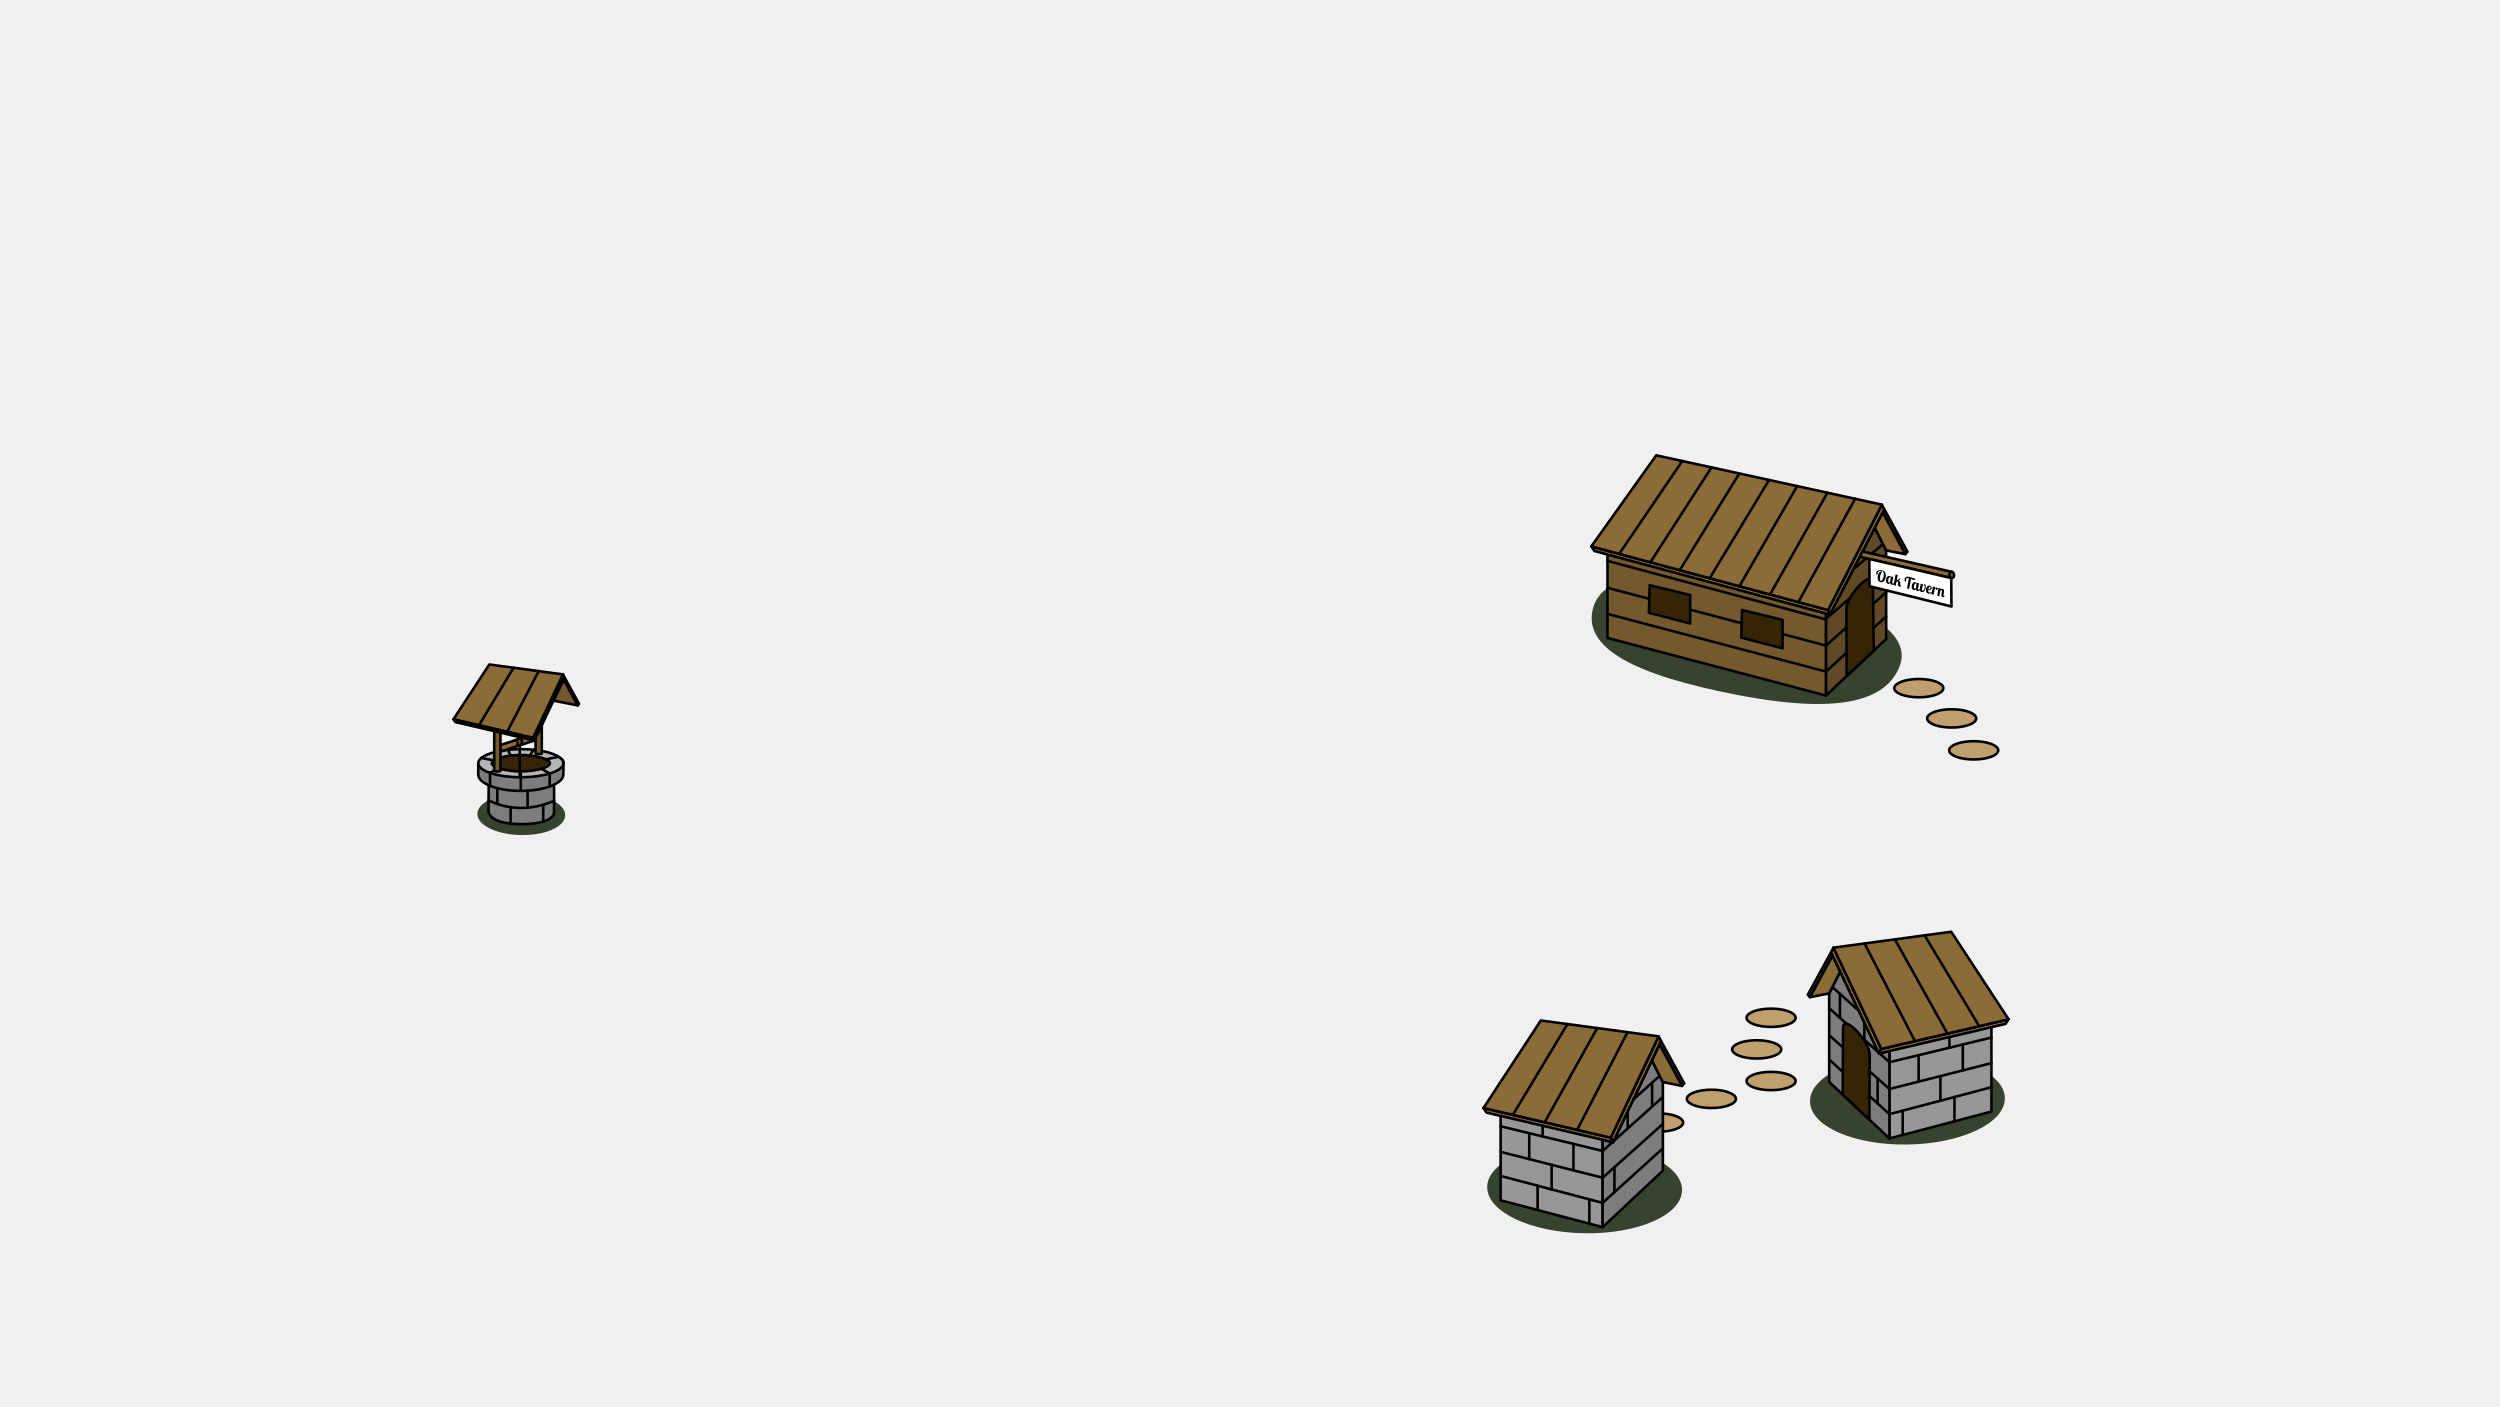
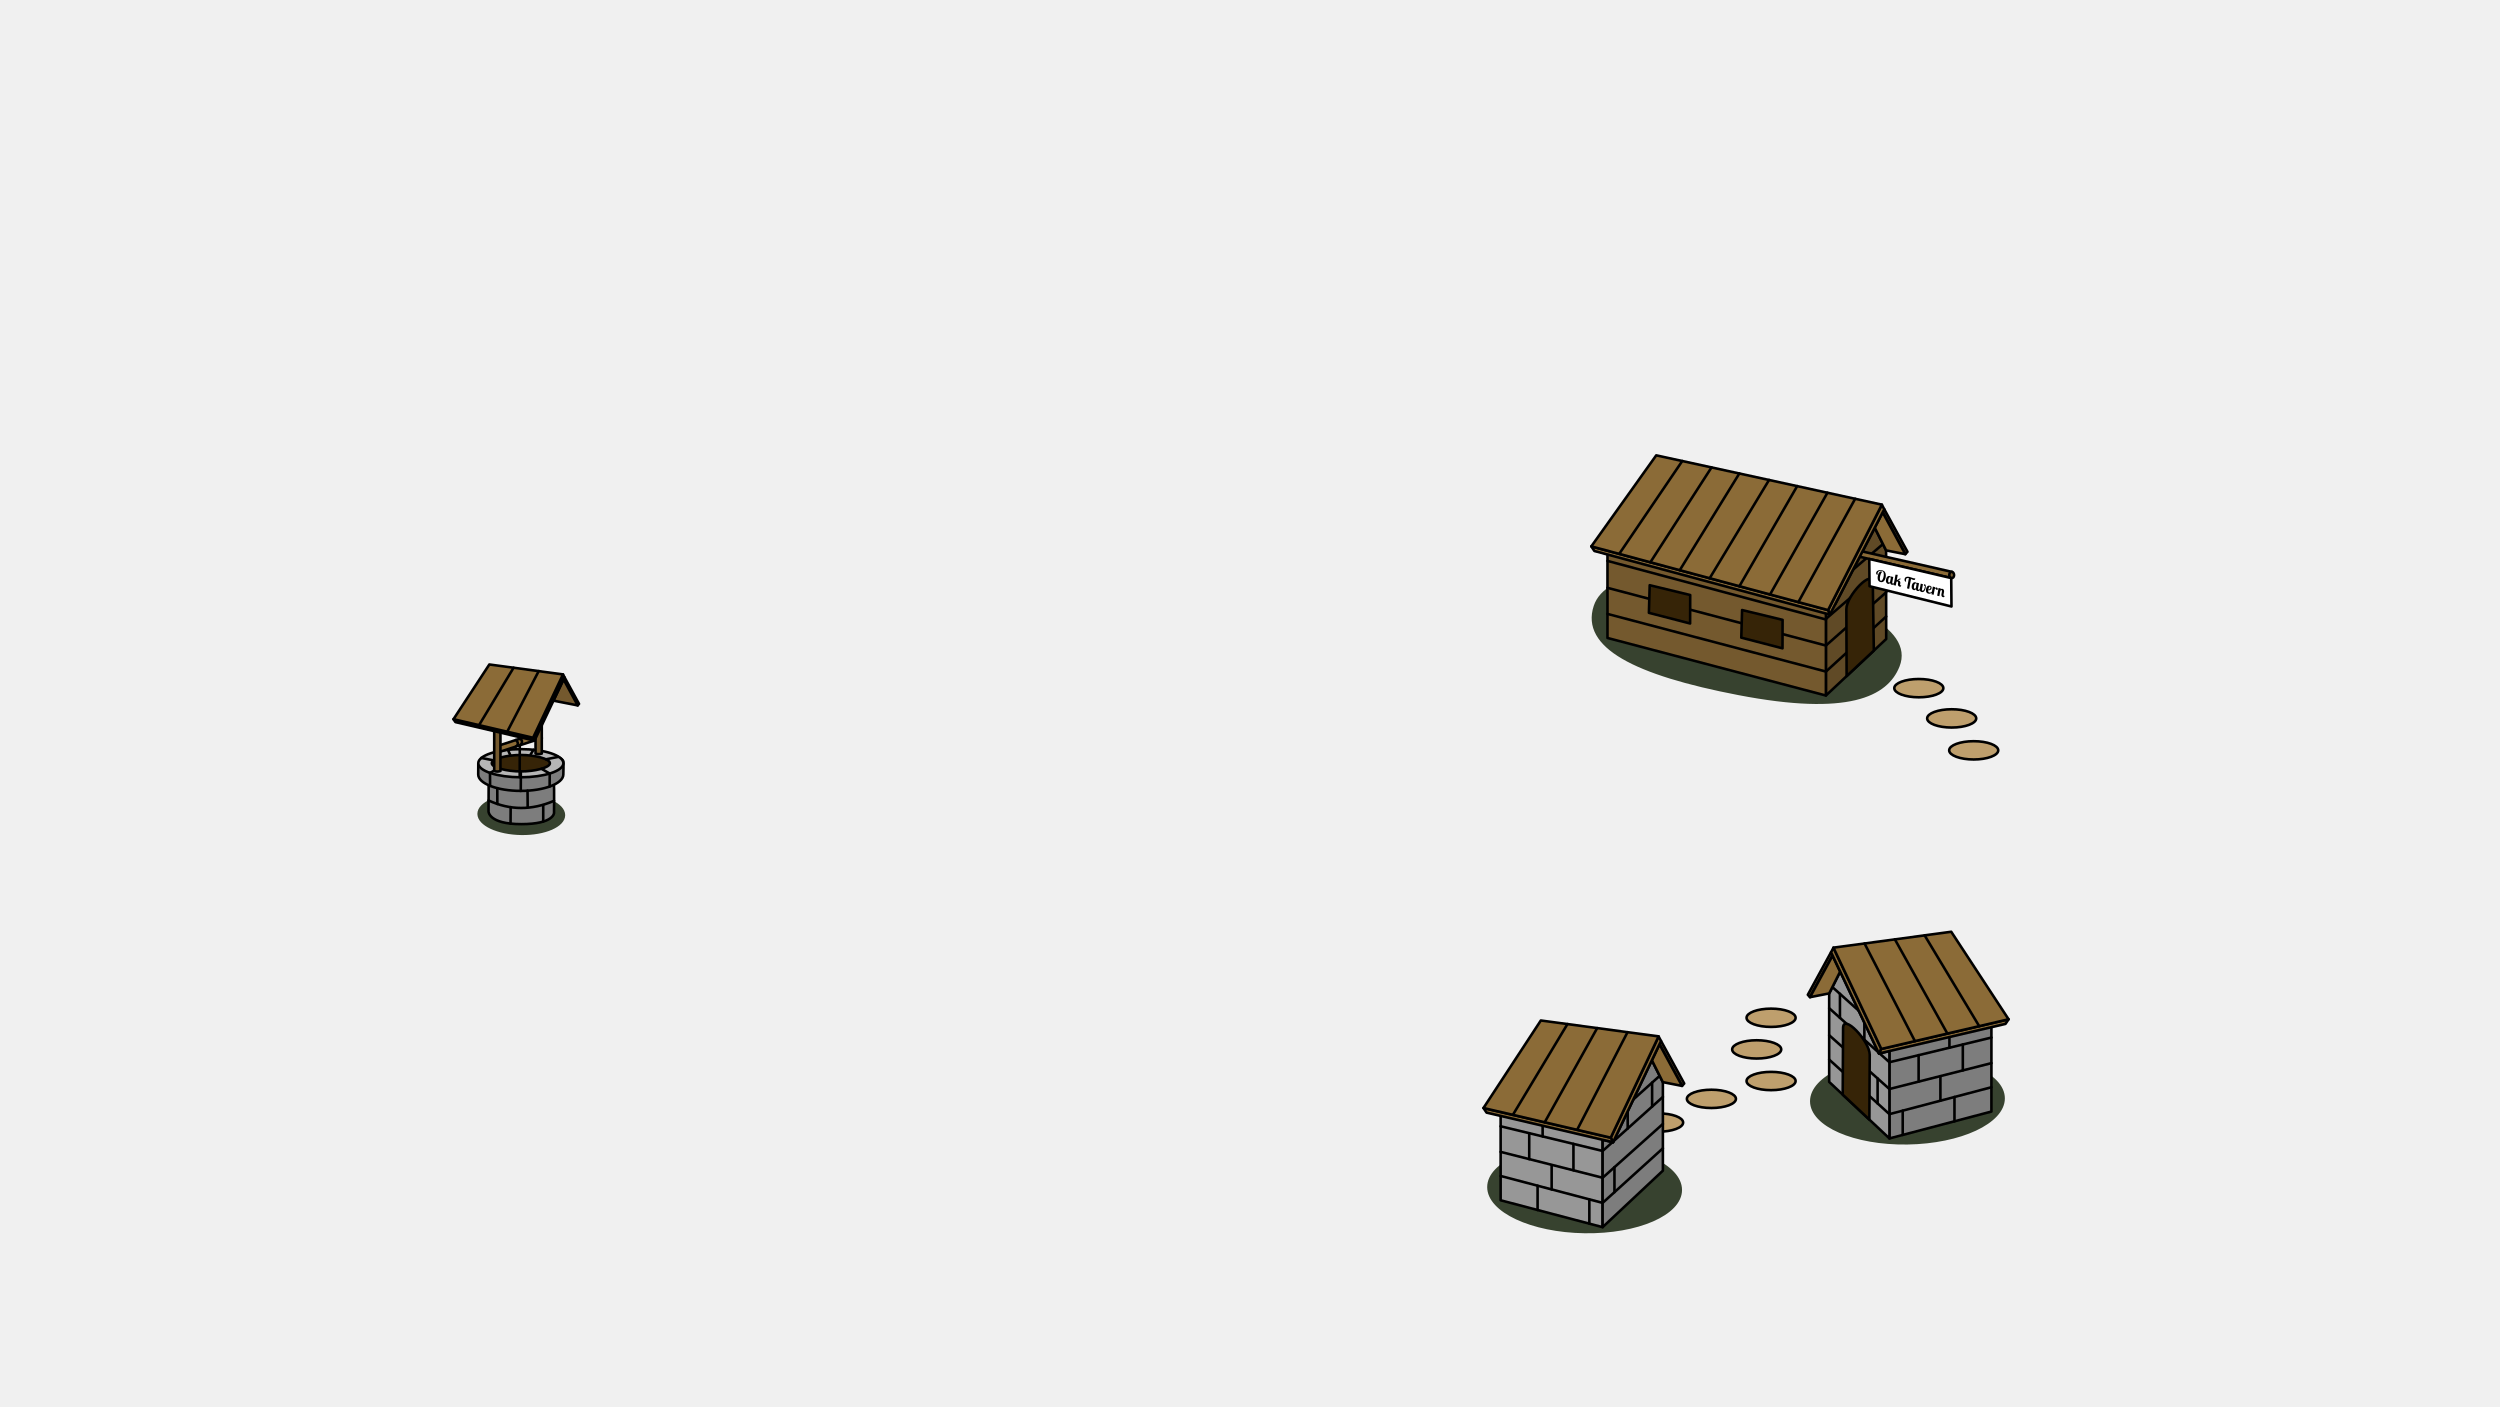
<svg xmlns="http://www.w3.org/2000/svg" viewBox="0 0 1920 1080" width="1920" height="1080" data-shaded="1">
  <defs>
    <clipPath id="artboard-sheet">
      <rect x="0" y="0" width="1920" height="1080" />
    </clipPath>
  </defs>
  <g clip-path="url(#artboard-sheet)">
    <g>
      <path d="M1273.806,855.086 C1284.203,855.086 1292.648,858.235 1292.648,862.113 C1292.648,865.99 1284.203,869.14 1273.806,869.14 C1263.409,869.14 1254.964,865.99 1254.964,862.113 C1254.964,858.235 1263.409,855.086 1273.806,855.086 Z" transform="matrix(1,0,0,1,0,0)" fill="#be9f6d" stroke-width="2" stroke="#000000" />
    </g>
    <g>
      <g transform="matrix(-1,0,0,1,1770.036,618.0441)">
        <path d="M305.12,193.246 C345.854,193.85 378.943,209.29 378.943,227.693 C378.943,246.096 345.854,260.555 305.12,259.951 C264.385,259.347 231.297,243.907 231.297,225.504 C231.297,207.1 264.385,192.642 305.12,193.246 Z" transform="matrix(1,0,0,1,0,0)" fill="#37422f" stroke-width="2" stroke="#37422f" />
      </g>
      <g transform="matrix(-1,0,0,1,1770.036,618.0441)">
        <g>
-           <path d="M240.628,161.265 L318.982,173.176 L318.954,256.27 L240.628,235.626 L240.628,161.265 Z" transform="matrix(1,0,0,1,0,0)" fill="#979797" stroke-width="2" stroke-linecap="round" stroke-linejoin="round" stroke="#000000" />
+           <path d="M240.628,161.265 L318.982,173.176 L318.954,256.27 L240.628,235.626 L240.628,161.265 Z" transform="matrix(1,0,0,1,0,0)" fill="#7d7d7d" stroke-width="2" stroke-linecap="round" stroke-linejoin="round" stroke="#000000" />
        </g>
        <g>
          <path d="M318.956,237.621 L240.628,216.949" fill="none" stroke-width="2" stroke-linecap="round" stroke-linejoin="round" stroke="#000000" />
        </g>
        <g>
          <path d="M240.628,178.795 L318.973,197.747" fill="none" stroke-width="2" stroke-linecap="round" stroke-linejoin="round" stroke="#000000" />
        </g>
        <g>
          <path d="M318.967,218.326 L240.628,198.446" fill="none" stroke-width="2" stroke-linecap="round" stroke-linejoin="round" stroke="#000000" />
        </g>
        <g>
          <path d="M262.586,184.107 L262.586,204.018" fill="none" stroke-width="2" stroke-linecap="round" stroke-linejoin="round" stroke="#000000" />
        </g>
        <g>
          <path d="M296.541,192.321 L296.541,212.635" fill="none" stroke-width="2" stroke-linecap="round" stroke-linejoin="round" stroke="#000000" />
        </g>
        <g>
          <path d="M279.805,208.767 L279.805,227.288" fill="none" stroke-width="2" stroke-linecap="round" stroke-linejoin="round" stroke="#000000" />
        </g>
        <g>
          <path d="M269.006,224.438 L269.006,243.105" fill="none" stroke-width="2" stroke-linecap="round" stroke-linejoin="round" stroke="#000000" />
        </g>
        <g>
          <path d="M308.752,234.928 L308.752,253.581" fill="none" stroke-width="2" stroke-linecap="round" stroke-linejoin="round" stroke="#000000" />
        </g>
        <g>
          <path d="M272.874,178.383 L272.874,186.596" fill="none" stroke-width="2" stroke-linecap="round" stroke-linejoin="round" stroke="#000000" />
        </g>
      </g>
      <g transform="matrix(-1,0,0,1,1770.036,618.0441)">
        <g>
-           <path d="M326.981,191.046 L356.764,128.057 L365.232,144.962 L365.233,212.869 L318.949,256.27 L318.976,189.172 L326.981,191.046 Z" transform="matrix(1,0,0,1,0,0)" fill="#7d7d7d" stroke-width="2" stroke-linecap="round" stroke-linejoin="round" stroke="#000000" />
+           <path d="M326.981,191.046 L356.764,128.057 L365.232,144.962 L365.233,212.869 L318.949,256.27 L318.976,189.172 L326.981,191.046 Z" transform="matrix(1,0,0,1,0,0)" fill="#979797" stroke-width="2" stroke-linecap="round" stroke-linejoin="round" stroke="#000000" />
        </g>
        <g>
          <path d="M318.973,197.747 L365.232,156.236" fill="none" stroke-width="2" stroke-linecap="round" stroke-linejoin="round" stroke="#000000" />
        </g>
        <g>
          <path d="M318.967,218.326 L365.232,176.992" fill="none" stroke-width="2" stroke-linecap="round" stroke-linejoin="round" stroke="#000000" />
        </g>
        <g>
          <path d="M318.956,237.621 L365.233,195.707" fill="none" stroke-width="2" stroke-linecap="round" stroke-linejoin="round" stroke="#000000" />
        </g>
        <g>
          <path d="M316.531,181.528 L362.79,140.017" fill="none" stroke-width="2" stroke-linecap="round" stroke-linejoin="round" stroke="#000000" />
        </g>
        <g>
          <path d="M356.962,145.246 L356.962,163.657" fill="none" stroke-width="2" stroke-linecap="round" stroke-linejoin="round" stroke="#000000" />
        </g>
        <g>
          <path d="M328.039,210.22 L328.039,229.395" fill="none" stroke-width="2" stroke-linecap="round" stroke-linejoin="round" stroke="#000000" />
        </g>
        <g>
          <path d="M338.206,167.34 L338.206,180.488" fill="none" stroke-width="2" stroke-linecap="round" stroke-linejoin="round" stroke="#000000" />
        </g>
      </g>
      <g transform="matrix(-1,0,0,1,1770.036,618.0441)">
        <path d="M334.084,192.054 C334.084,181.528 354.837,159.536 354.551,171.807 L354.837,222.617 L334.362,241.817 L334.084,192.054 Z" transform="matrix(1,0,0,1,0,0)" fill="#362407" stroke-width="2" stroke-linecap="round" stroke-linejoin="round" stroke="#000000" />
      </g>
      <g transform="matrix(-1,0,0,1,1770.036,618.0441)">
        <g>
          <path d="M363.847,113.348 L381.626,145.938 L379.948,147.792 L362.634,115.892 L363.847,113.348 Z" fill="#74592e" stroke-width="2" stroke-linecap="round" stroke-linejoin="round" stroke="#000000" />
        </g>
        <g>
          <path d="M356.799,128.128 L362.634,115.892 L379.948,147.792 L365.196,144.891 L356.799,128.128 Z" transform="matrix(1,0,0,1,0,0)" fill="#8b6b37" stroke-width="2" stroke-linecap="round" stroke-linejoin="round" stroke="#000000" />
        </g>
        <g>
          <path d="M325.169,187.541 L361.941,109.751 L363.799,113.293 L326.981,191.046 L325.169,187.541 Z" transform="matrix(1,0,0,1,0,0)" fill="#8b6b37" stroke-width="2" stroke-linecap="round" stroke-linejoin="round" stroke="#000000" />
        </g>
        <g>
          <path d="M227.444,164.763 L325.169,187.541 L326.981,191.046 L229.812,168.305 L227.444,164.763 Z" transform="matrix(1,0,0,1,0,0)" fill="#8b6b37" stroke-width="2" stroke-linecap="round" stroke-linejoin="round" stroke="#000000" />
        </g>
        <g>
          <path d="M271.491,97.542 L361.941,109.751 L325.169,187.541 L227.444,164.763 L271.491,97.542 Z" transform="matrix(1,0,0,1,0,0)" fill="#8b6b37" stroke-width="2" stroke-linecap="round" stroke-linejoin="round" stroke="#000000" />
        </g>
        <g>
          <path d="M338.075,106.529 L299.373,181.528" transform="matrix(1,0,0,1,0,0)" fill="none" stroke-width="2" stroke-linecap="round" stroke-linejoin="round" stroke="#000000" />
        </g>
        <g>
          <path d="M314.773,103.384 L274.465,175.722" fill="none" stroke-width="2" stroke-linecap="round" stroke-linejoin="round" stroke="#000000" />
        </g>
        <g>
          <path d="M291.931,100.301 L250.024,170.026" transform="matrix(1,0,0,1,0,0)" fill="none" stroke-width="2" stroke-linecap="round" stroke-linejoin="round" stroke="#000000" />
        </g>
      </g>
    </g>
    <g>
      <g transform="matrix(1,0,0,1,911.8613,686.1927)">
        <path d="M305.12,193.246 C345.854,193.85 378.943,209.29 378.943,227.693 C378.943,246.096 345.854,260.555 305.12,259.951 C264.385,259.347 231.297,243.907 231.297,225.504 C231.297,207.1 264.385,192.642 305.12,193.246 Z" transform="matrix(1,0,0,1,0,0)" fill="#37422f" stroke-width="2" stroke="#37422f" />
      </g>
      <g transform="matrix(1,0,0,1,911.8613,686.1927)">
        <g>
          <path d="M240.628,161.265 L318.982,173.176 L318.954,256.27 L240.628,235.626 L240.628,161.265 Z" transform="matrix(1,0,0,1,0,0)" fill="#979797" stroke-width="2" stroke-linecap="round" stroke-linejoin="round" stroke="#000000" />
        </g>
        <g>
          <path d="M318.956,237.621 L240.628,216.949" fill="none" stroke-width="2" stroke-linecap="round" stroke-linejoin="round" stroke="#000000" />
        </g>
        <g>
          <path d="M240.628,178.795 L318.973,197.747" fill="none" stroke-width="2" stroke-linecap="round" stroke-linejoin="round" stroke="#000000" />
        </g>
        <g>
          <path d="M318.967,218.326 L240.628,198.446" fill="none" stroke-width="2" stroke-linecap="round" stroke-linejoin="round" stroke="#000000" />
        </g>
        <g>
          <path d="M262.586,184.107 L262.586,204.018" fill="none" stroke-width="2" stroke-linecap="round" stroke-linejoin="round" stroke="#000000" />
        </g>
        <g>
          <path d="M296.541,192.321 L296.541,212.635" fill="none" stroke-width="2" stroke-linecap="round" stroke-linejoin="round" stroke="#000000" />
        </g>
        <g>
          <path d="M279.805,208.767 L279.805,227.288" fill="none" stroke-width="2" stroke-linecap="round" stroke-linejoin="round" stroke="#000000" />
        </g>
        <g>
          <path d="M269.006,224.438 L269.006,243.105" fill="none" stroke-width="2" stroke-linecap="round" stroke-linejoin="round" stroke="#000000" />
        </g>
        <g>
          <path d="M308.752,234.928 L308.752,253.581" fill="none" stroke-width="2" stroke-linecap="round" stroke-linejoin="round" stroke="#000000" />
        </g>
        <g>
          <path d="M272.874,178.383 L272.874,186.596" fill="none" stroke-width="2" stroke-linecap="round" stroke-linejoin="round" stroke="#000000" />
        </g>
      </g>
      <g transform="matrix(1,0,0,1,911.8613,686.1927)">
        <g>
          <path d="M326.981,191.046 L356.764,128.057 L365.232,144.962 L365.233,212.869 L318.949,256.27 L318.976,189.172 L326.981,191.046 Z" transform="matrix(1,0,0,1,0,0)" fill="#7d7d7d" stroke-width="2" stroke-linecap="round" stroke-linejoin="round" stroke="#000000" />
        </g>
        <g>
          <path d="M318.973,197.747 L365.232,156.236" fill="none" stroke-width="2" stroke-linecap="round" stroke-linejoin="round" stroke="#000000" />
        </g>
        <g>
          <path d="M318.967,218.326 L365.232,176.992" fill="none" stroke-width="2" stroke-linecap="round" stroke-linejoin="round" stroke="#000000" />
        </g>
        <g>
          <path d="M318.956,237.621 L365.233,195.707" fill="none" stroke-width="2" stroke-linecap="round" stroke-linejoin="round" stroke="#000000" />
        </g>
        <g>
          <path d="M316.531,181.528 L362.79,140.017" fill="none" stroke-width="2" stroke-linecap="round" stroke-linejoin="round" stroke="#000000" />
        </g>
        <g>
          <path d="M356.962,145.246 L356.962,163.657" fill="none" stroke-width="2" stroke-linecap="round" stroke-linejoin="round" stroke="#000000" />
        </g>
        <g>
          <path d="M328.039,210.22 L328.039,229.395" fill="none" stroke-width="2" stroke-linecap="round" stroke-linejoin="round" stroke="#000000" />
        </g>
        <g>
          <path d="M338.206,167.34 L338.206,180.488" fill="none" stroke-width="2" stroke-linecap="round" stroke-linejoin="round" stroke="#000000" />
        </g>
      </g>
      <g transform="matrix(1,0,0,1,911.8613,686.1927)">
        <g>
          <path d="M363.847,113.348 L381.626,145.938 L379.948,147.792 L362.634,115.892 L363.847,113.348 Z" fill="#74592e" stroke-width="2" stroke-linecap="round" stroke-linejoin="round" stroke="#000000" />
        </g>
        <g>
          <path d="M356.799,128.128 L362.634,115.892 L379.948,147.792 L365.196,144.891 L356.799,128.128 Z" transform="matrix(1,0,0,1,0,0)" fill="#8b6b37" stroke-width="2" stroke-linecap="round" stroke-linejoin="round" stroke="#000000" />
        </g>
        <g>
          <path d="M325.169,187.541 L361.941,109.751 L363.799,113.293 L326.981,191.046 L325.169,187.541 Z" transform="matrix(1,0,0,1,0,0)" fill="#8b6b37" stroke-width="2" stroke-linecap="round" stroke-linejoin="round" stroke="#000000" />
        </g>
        <g>
          <path d="M227.444,164.763 L325.169,187.541 L326.981,191.046 L229.812,168.305 L227.444,164.763 Z" transform="matrix(1,0,0,1,0,0)" fill="#8b6b37" stroke-width="2" stroke-linecap="round" stroke-linejoin="round" stroke="#000000" />
        </g>
        <g>
          <path d="M271.491,97.542 L361.941,109.751 L325.169,187.541 L227.444,164.763 L271.491,97.542 Z" transform="matrix(1,0,0,1,0,0)" fill="#8b6b37" stroke-width="2" stroke-linecap="round" stroke-linejoin="round" stroke="#000000" />
        </g>
        <g>
          <path d="M338.075,106.529 L299.373,181.528" transform="matrix(1,0,0,1,0,0)" fill="none" stroke-width="2" stroke-linecap="round" stroke-linejoin="round" stroke="#000000" />
        </g>
        <g>
          <path d="M314.773,103.384 L274.465,175.722" fill="none" stroke-width="2" stroke-linecap="round" stroke-linejoin="round" stroke="#000000" />
        </g>
        <g>
          <path d="M291.931,100.301 L250.024,170.026" transform="matrix(1,0,0,1,0,0)" fill="none" stroke-width="2" stroke-linecap="round" stroke-linejoin="round" stroke="#000000" />
        </g>
      </g>
    </g>
    <g>
      <path d="M1360.19,823.194 C1370.587,823.194 1379.032,826.344 1379.032,830.221 C1379.032,834.099 1370.587,837.248 1360.19,837.248 C1349.793,837.248 1341.348,834.099 1341.348,830.221 C1341.348,826.344 1349.793,823.194 1360.19,823.194 Z" fill="#be9f6d" stroke-width="2" stroke="#000000" />
    </g>
    <g>
      <path d="M1360.19,774.626 C1370.587,774.626 1379.032,777.775 1379.032,781.653 C1379.032,785.53 1370.587,788.68 1360.19,788.68 C1349.793,788.68 1341.348,785.53 1341.348,781.653 C1341.348,777.775 1349.793,774.626 1360.19,774.626 Z" transform="matrix(1,0,0,1,0,0)" fill="#be9f6d" stroke-width="2" stroke="#000000" />
    </g>
    <g>
      <path d="M1314.359,836.901 C1324.756,836.901 1333.201,840.051 1333.201,843.928 C1333.201,847.806 1324.756,850.955 1314.359,850.955 C1303.962,850.955 1295.517,847.806 1295.517,843.928 C1295.517,840.051 1303.962,836.901 1314.359,836.901 Z" transform="matrix(1,0,0,1,0,0)" fill="#be9f6d" stroke-width="2" stroke="#000000" />
    </g>
    <g>
      <path d="M1349.145,798.91 C1359.542,798.91 1367.987,802.06 1367.987,805.937 C1367.987,809.814 1359.542,812.964 1349.145,812.964 C1338.749,812.964 1330.303,809.814 1330.303,805.937 C1330.303,802.06 1338.749,798.91 1349.145,798.91 Z" fill="#be9f6d" stroke-width="2" stroke="#000000" />
    </g>
    <g>
      <g transform="matrix(1,0,0,1,31.73402,355.5849)">
        <path d="M368.612,255.177 C386.666,255.444 401.332,262.288 401.332,270.444 C401.332,278.601 386.666,285.01 368.612,284.742 C350.557,284.474 335.891,277.631 335.891,269.474 C335.891,261.317 350.557,254.909 368.612,255.177 Z" transform="matrix(1,0,0,1,0,0)" fill="#37422f" stroke-width="2" stroke="#37422f" />
      </g>
      <g transform="matrix(1,0,0,1,31.73402,355.5849)">
        <g transform="matrix(1,0,0,1,-890.613,20.59981)">
          <path d="M1234.167,226.79 C1234.167,237.506 1234.072,237.78 1234.072,247 C1234.072,247 1233.982,256.754 1259.155,256.754 C1284.421,256.754 1284.377,248.143 1284.377,248.143 C1284.371,247.335 1284.549,227.408 1284.309,226.51 C1280.232,211.261 1234.167,225.429 1234.167,226.79 Z" transform="matrix(1,0,0,1,0,0)" fill="#7d7d7d" stroke-width="2" stroke-linecap="round" stroke-linejoin="round" stroke="#000000" />
        </g>
        <g transform="matrix(1,0,0,1,-890.613,20.59981)">
          <path d="M1226.198,210.052 C1226.198,218.138 1226.149,211.659 1226.149,218.616 C1226.149,225.573 1240.799,231.224 1258.833,231.224 C1276.868,231.224 1291.518,225.573 1291.518,218.616 C1291.518,218.006 1291.806,209.081 1291.494,208.403 C1286.2,196.896 1226.198,209.025 1226.198,210.052 Z" fill="#7d7d7d" stroke-width="2" stroke-linecap="round" stroke-linejoin="round" stroke="#000000" />
        </g>
        <g transform="matrix(1,0,0,1,-890.613,20.59981)">
          <path d="M1258.882,199.149 C1276.916,199.149 1291.566,203.994 1291.566,209.96 C1291.566,215.925 1276.916,220.771 1258.882,220.771 C1240.847,220.771 1226.197,215.925 1226.197,209.96 C1226.197,203.994 1240.847,199.149 1258.882,199.149 Z" fill="#b6b6b6" stroke-width="2" stroke-linecap="round" stroke-linejoin="round" stroke="#000000" />
        </g>
        <g transform="matrix(1,0,0,1,-890.613,20.59981)">
          <path d="M1258.918,203.643 C1269.457,203.643 1281.203,206.474 1281.203,209.96 C1281.203,213.446 1269.457,216.277 1258.918,216.277 C1248.38,216.277 1236.56,213.446 1236.56,209.96 C1236.56,206.474 1248.38,203.643 1258.918,203.643 Z" transform="matrix(1,0,0,1,0,0)" fill="#362407" stroke-width="2" stroke-linecap="round" stroke-linejoin="round" stroke="#000000" />
        </g>
        <g transform="matrix(1,0,0,1,-890.613,20.59981)">
          <path d="M1284.377,238.841 C1267.458,246.151 1250.691,246.294 1234.072,238.552" fill="none" stroke-width="2" stroke-linecap="round" stroke-linejoin="round" stroke="#000000" />
        </g>
        <g transform="matrix(1,0,0,1,-890.613,20.59981)">
          <path d="M1251.067,243.733 L1250.985,256.267" fill="none" stroke-width="2" stroke-linecap="round" stroke-linejoin="round" stroke="#000000" />
        </g>
        <g transform="matrix(1,0,0,1,-890.613,20.59981)">
          <path d="M1276.08,242.133 L1276.072,254.667" fill="none" stroke-width="2" stroke-linecap="round" stroke-linejoin="round" stroke="#000000" />
        </g>
        <g transform="matrix(1,0,0,1,-890.613,20.59981)">
          <path d="M1264.03,231.065 L1264.133,243.739" fill="none" stroke-width="2" stroke-linecap="round" stroke-linejoin="round" stroke="#000000" />
        </g>
        <g transform="matrix(1,0,0,1,-890.613,20.59981)">
          <path d="M1240.795,229.128 L1240.838,241.267" fill="none" stroke-width="2" stroke-linecap="round" stroke-linejoin="round" stroke="#000000" />
        </g>
        <g transform="matrix(1,0,0,1,-890.613,20.59981)">
          <path d="M1235.188,217.403 L1235.275,227.351" fill="none" stroke-width="2" stroke-linecap="round" stroke-linejoin="round" stroke="#000000" />
        </g>
        <g transform="matrix(1,0,0,1,-890.613,20.59981)">
          <path d="M1258.882,220.771 L1258.833,231.224" fill="none" stroke-width="2" stroke-linecap="round" stroke-linejoin="round" stroke="#000000" />
        </g>
        <g transform="matrix(1,0,0,1,-890.613,20.59981)">
          <path d="M1281.039,217.904 L1281.005,227.875" fill="none" stroke-width="2" stroke-linecap="round" stroke-linejoin="round" stroke="#000000" />
        </g>
        <g transform="matrix(1,0,0,1,-890.613,20.59981)">
          <path d="M1258.882,216.277 L1258.882,220.252" fill="none" stroke-width="2" stroke-linecap="round" stroke-linejoin="round" stroke="#000000" />
        </g>
        <g transform="matrix(1,0,0,1,-890.613,20.59981)">
          <path d="M1281.039,217.904 L1274.689,214.237" fill="none" stroke-width="2" stroke-linecap="round" stroke-linejoin="round" stroke="#000000" />
        </g>
        <g transform="matrix(1,0,0,1,-890.613,20.59981)">
          <path d="M1235.275,217.403 L1241.589,213.757" fill="none" stroke-width="2" stroke-linecap="round" stroke-linejoin="round" stroke="#000000" />
        </g>
        <g transform="matrix(1,0,0,1,-890.613,20.59981)">
          <path d="M1228.555,205.924 L1238.109,207.796" fill="none" stroke-width="2" stroke-linecap="round" stroke-linejoin="round" stroke="#000000" />
        </g>
        <g transform="matrix(1,0,0,1,-890.613,20.59981)">
          <path d="M1248.958,199.657 L1250.943,204.144" fill="none" stroke-width="2" stroke-linecap="round" stroke-linejoin="round" stroke="#000000" />
        </g>
        <g transform="matrix(1,0,0,1,-890.613,20.59981)">
          <path d="M1268.614,199.637 L1266.348,203.336" fill="none" stroke-width="2" stroke-linecap="round" stroke-linejoin="round" stroke="#000000" />
        </g>
        <g transform="matrix(1,0,0,1,-890.613,20.59981)">
          <path d="M1287.338,205.146 L1278.171,206.957" fill="none" stroke-width="2" stroke-linecap="round" stroke-linejoin="round" stroke="#000000" />
        </g>
      </g>
      <g transform="matrix(1,0,0,1,31.73402,355.5849)">
        <path d="M382.927,206.711 L384.413,211.267 L350.761,222.252 C349.849,220.789 349.353,219.271 349.274,217.697 L382.927,206.711 Z" transform="matrix(1,0,0,1,0,0)" fill="#8b6b37" stroke-width="2" stroke-linecap="round" stroke-linejoin="round" stroke="#000000" />
      </g>
      <g transform="matrix(1,0,0,1,31.73402,355.5849)">
        <path d="M367.438,211.815 C369.715,212.375 369.72,215.674 367.44,216.807 C367.44,216.807 367.389,241.233 367.389,241.233" fill="none" stroke-width="2" stroke-linecap="round" stroke-linejoin="round" stroke="#000000" />
      </g>
      <g transform="matrix(1,0,0,1,31.73402,355.5849)">
        <path d="M364.53,212.717 C366.475,214.747 366.465,216.431 364.498,217.768" transform="matrix(1,0,0,1,0,0)" fill="none" stroke-width="2" stroke-linecap="round" stroke-linejoin="round" stroke="#000000" />
      </g>
      <g transform="matrix(1,0,0,1,31.73402,355.5849)">
        <path d="M347.819,184.95 L352.611,184.95 L352.611,236.534 C350.937,237.136 349.34,237.136 347.819,236.534 L347.819,184.95 Z" fill="#74592e" stroke-width="2" stroke-linecap="round" stroke-linejoin="round" stroke="#000000" />
      </g>
      <g transform="matrix(1,0,0,1,31.73402,355.5849)">
        <path d="M379.561,171.56 L384.352,171.56 L384.352,223.144 C382.679,223.746 381.081,223.746 379.561,223.144 L379.561,171.56 Z" fill="#74592e" stroke-width="2" stroke-linecap="round" stroke-linejoin="round" stroke="#000000" />
      </g>
      <g transform="matrix(1,0,0,1,31.73402,355.5849)">
        <g transform="matrix(1,0,0,1,31.33334,22.15994)">
-           <path d="M370.507,142.454 L381.626,162.836 L380.576,163.995 L369.748,144.045 L370.507,142.454 Z" transform="matrix(1,0,0,1,0,0)" fill="#74592e" stroke-width="2" stroke-linecap="round" stroke-linejoin="round" stroke="#000000" />
+           <path d="M370.507,142.454 L381.626,162.836 L380.576,163.995 L369.748,144.045 L370.507,142.454 Z" transform="matrix(1,0,0,1,0,0)" fill="#604a26" stroke-width="2" stroke-linecap="round" stroke-linejoin="round" stroke="#000000" />
        </g>
        <g transform="matrix(1,0,0,1,31.33334,22.15994)">
          <path d="M361.982,160.36 L369.748,144.045 L380.576,163.995 C380.576,163.995 361.982,160.36 361.982,160.36 Z" transform="matrix(1,0,0,1,0,0)" fill="#74592e" stroke-width="2" stroke-linecap="round" stroke-linejoin="round" stroke="#000000" />
        </g>
        <g transform="matrix(1,0,0,1,31.33334,22.15994)">
          <path d="M346.318,188.854 L369.315,140.204 L370.477,142.42 L347.451,191.046 L346.318,188.854 Z" transform="matrix(1,0,0,1,0,0)" fill="#8b6b37" stroke-width="2" stroke-linecap="round" stroke-linejoin="round" stroke="#000000" />
        </g>
        <g transform="matrix(1,0,0,1,31.33334,22.15994)">
          <path d="M285.201,174.608 L346.318,188.854 L347.451,191.046 L286.682,176.824 L285.201,174.608 Z" transform="matrix(1,0,0,1,0,0)" fill="#8b6b37" stroke-width="2" stroke-linecap="round" stroke-linejoin="round" stroke="#000000" />
        </g>
        <g transform="matrix(1,0,0,1,31.33334,22.15994)">
          <path d="M312.748,132.569 L369.315,140.204 L346.318,188.854 L285.201,174.608 L312.748,132.569 Z" transform="matrix(1,0,0,1,0,0)" fill="#8b6b37" stroke-width="2" stroke-linecap="round" stroke-linejoin="round" stroke="#000000" />
        </g>
        <g transform="matrix(1,0,0,1,31.33334,22.15994)">
          <path d="M350.644,137.684 L326.656,183.847" transform="matrix(1,0,0,1,0,0)" fill="none" stroke-width="2" stroke-linecap="round" stroke-linejoin="round" stroke="#000000" />
        </g>
        <g transform="matrix(1,0,0,1,31.33334,22.15994)">
          <path d="M331.353,135.08 L305.145,178.686" transform="matrix(1,0,0,1,0,0)" fill="none" stroke-width="2" stroke-linecap="round" stroke-linejoin="round" stroke="#000000" />
        </g>
      </g>
    </g>
    <g>
      <g transform="matrix(1,0,0,1,1037.158,207.0997)">
        <path d="M314.302,239.504 C379.652,252.784 432.375,275.273 420.729,304.5 C411.74,327.062 382.205,341.934 298.101,325.763 C218.167,310.395 177.669,289.491 187.768,258.567 C196.237,232.636 248.952,226.225 314.302,239.504 Z" transform="matrix(1,0,0,1,0,0)" fill="#37422f" stroke-width="2" stroke="#37422f" />
      </g>
      <g transform="matrix(1,0,0,1,1037.158,207.0997)">
        <g transform="matrix(1,0,0,1,92.58517,79)">
          <path d="M279.744,177.901 L310.064,119.185 L318.78,136.608 L318.852,204.658 L272.568,248.058 L272.565,174.195 L279.744,177.901 Z" transform="matrix(1,0,0,1,0,0)" fill="#604a26" stroke-width="2" stroke-linecap="round" stroke-linejoin="round" stroke="#000000" />
        </g>
        <g transform="matrix(1,0,0,1,92.58517,79)">
          <path d="M272.554,189.231 L318.852,149.153" fill="none" stroke-width="2" stroke-linecap="round" stroke-linejoin="round" stroke="#000000" />
        </g>
        <g transform="matrix(1,0,0,1,92.58517,79)">
          <path d="M272.554,209.682 L318.852,168.78" fill="none" stroke-width="2" stroke-linecap="round" stroke-linejoin="round" stroke="#000000" />
        </g>
        <g transform="matrix(1,0,0,1,92.58517,79)">
          <path d="M272.568,229.665 L318.817,187.387" fill="none" stroke-width="2" stroke-linecap="round" stroke-linejoin="round" stroke="#000000" />
        </g>
        <g transform="matrix(1,0,0,1,92.58517,79)">
          <path d="M272.554,169.192 L316.352,131.763" fill="none" stroke-width="2" stroke-linecap="round" stroke-linejoin="round" stroke="#000000" />
        </g>
      </g>
      <g transform="matrix(1,0,0,1,1037.158,207.0997)">
        <g>
          <path d="M197.384,203.859 L365.139,247.78 L365.126,327.058 L197.384,282.848 L197.384,203.859 Z" transform="matrix(1,0,0,1,0,0)" fill="#74592e" stroke-width="2" stroke-linecap="round" stroke-linejoin="round" stroke="#000000" />
        </g>
        <g>
          <path d="M365.145,268.669 L197.384,223.672" transform="matrix(1,0,0,1,0,0)" fill="none" stroke-width="2" stroke-linecap="round" stroke-linejoin="round" stroke="#000000" />
        </g>
        <g>
          <path d="M365.153,308.665 L197.384,264.393" transform="matrix(1,0,0,1,0,0)" fill="none" stroke-width="2" stroke-linecap="round" stroke-linejoin="round" stroke="#000000" />
        </g>
        <g>
          <path d="M365.139,288.682 L197.384,244.348" transform="matrix(1,0,0,1,0,0)" fill="none" stroke-width="2" stroke-linecap="round" stroke-linejoin="round" stroke="#000000" />
        </g>
      </g>
      <g transform="matrix(1,0,0,1,1037.158,207.0997)">
        <path d="M380.846,260.732 C380.846,250.207 401.445,228.773 401.159,241.045 L401.945,292.558 L381.045,312.156 L380.846,260.732 Z" transform="matrix(1,0,0,1,0,0)" fill="#362407" stroke-width="2" stroke-linecap="round" stroke-linejoin="round" stroke="#000000" />
      </g>
      <g transform="matrix(1,0,0,1,1037.158,207.0997)">
        <path d="M229.198,263.544 C229.198,263.544 229.808,242.333 229.808,242.333 C229.808,242.333 260.921,249.877 260.921,249.877 L260.85,271.738 C260.85,271.738 229.198,263.544 229.198,263.544 Z" transform="matrix(1,0,0,1,0,0)" fill="#362407" stroke-width="2" stroke-linecap="round" stroke-linejoin="round" stroke="#000000" />
      </g>
      <g transform="matrix(1,0,0,1,1037.158,207.0997)">
        <path d="M300.146,282.616 C300.146,282.616 300.756,261.406 300.756,261.406 C300.756,261.406 331.869,268.949 331.869,268.949 L331.798,290.811 C331.798,290.811 300.146,282.616 300.146,282.616 Z" fill="#362407" stroke-width="2" stroke-linecap="round" stroke-linejoin="round" stroke="#000000" />
      </g>
      <g transform="matrix(1,0,0,1,1037.158,207.0997)">
        <g transform="matrix(1,0,0,1,142.6431,159.4249)">
          <g transform="matrix(1,0,0,1,-80.99102,-342.1155)">
            <path d="M328.491,398.432 C325.924,397.716 324.802,401.553 327.524,402.715 L399.701,419.54 C402.338,420.051 402.659,415.583 400.486,414.837 C400.486,414.837 328.491,398.432 328.491,398.432 Z" transform="matrix(1,0,0,1,0,0)" fill="#8b6b37" stroke-width="2" stroke-linecap="round" stroke-linejoin="round" stroke="#000000" />
          </g>
          <g transform="matrix(1,0,0,1,-80.99102,-342.1155)">
            <path d="M400.486,414.837 C397.926,414.186 397.409,419.063 399.728,419.54" transform="matrix(1,0,0,1,0,0)" fill="#74592e" stroke-width="2" stroke-linecap="round" stroke-linejoin="round" stroke="#000000" />
          </g>
        </g>
        <g transform="matrix(1,0,0,1,142.6431,159.4249)">
          <path d="M255.795,62.759 L318.737,77.425 L318.931,99.258 L255.998,83.685 L255.795,62.759 Z" fill="#ffffff" stroke-width="2" stroke-linecap="round" stroke-linejoin="round" stroke="#000000" />
        </g>
        <g transform="matrix(1,0,0,1,142.6431,159.4249)">
          <path d="M264.361,80.471 Q263.389,80.236 262.813,79.501 Q262.252,78.771 262.22,77.461 Q262.193,76.361 262.524,75.075 Q262.87,73.776 263.56,72.978 Q264.265,72.168 265.237,72.404 Q265.587,72.488 265.847,72.648 Q265.339,72.846 264.893,73.751 Q264.446,74.64 264.188,75.815 Q263.929,76.974 263.952,77.928 Q263.969,78.608 264.13,79.033 Q264.306,79.445 264.655,79.529 Q265.233,79.669 265.773,78.932 Q266.314,78.195 266.646,76.957 Q266.994,75.723 266.964,74.494 Q266.945,73.718 266.813,73.235 Q266.68,72.737 266.34,72.413 Q266.015,72.094 265.407,71.947 Q264.511,71.73 263.747,71.946 Q262.997,72.151 262.544,72.764 Q262.106,73.382 262.129,74.336 Q262.137,74.659 262.202,74.836 Q262.266,75.012 262.267,75.028 Q261.674,74.885 261.365,74.569 Q261.07,74.24 261.057,73.707 Q261.036,72.85 261.67,72.231 Q262.319,71.601 263.401,71.38 Q264.483,71.16 265.682,71.45 Q267.14,71.803 267.814,72.802 Q268.487,73.801 268.523,75.305 Q268.556,76.631 268.12,77.957 Q267.684,79.282 266.736,80.049 Q265.789,80.817 264.361,80.471 Q264.361,80.471 264.361,80.471 ZM270.173,81.878 Q269.505,81.716 269.053,81.125 Q268.601,80.533 268.576,79.498 Q268.553,78.576 268.863,77.654 Q269.188,76.72 269.854,76.19 Q270.52,75.644 271.462,75.872 Q271.948,75.99 272.18,76.223 Q272.427,76.46 272.434,76.734 Q272.436,76.831 272.436,76.831 C272.436,76.831 272.542,76.198 272.542,76.198 C272.542,76.198 274.227,76.606 274.227,76.606 C274.227,76.606 273.479,80.621 273.479,80.621 Q273.438,80.804 273.444,81.014 Q273.456,81.548 273.942,81.665 Q274.261,81.743 274.496,81.478 Q274.732,81.213 274.856,80.729 Q275.342,80.847 275.342,80.847 Q274.949,82.07 274.323,82.401 Q273.697,82.731 273.059,82.577 Q272.573,82.459 272.262,82.095 Q271.951,81.73 271.892,81.153 Q271.555,81.57 271.153,81.794 Q270.75,82.018 270.173,81.878 Q270.173,81.878 270.173,81.878 ZM270.903,80.849 Q271.192,80.919 271.473,80.698 Q271.755,80.477 271.849,80.001 Q272.342,77.323 272.342,77.323 Q272.339,77.162 272.214,76.987 Q272.088,76.795 271.845,76.737 Q271.374,76.623 271.009,77.113 Q270.658,77.591 270.465,78.364 Q270.288,79.125 270.303,79.739 Q270.318,80.37 270.489,80.588 Q270.66,80.79 270.903,80.849 Q270.903,80.849 270.903,80.849 ZM279.3,84.088 Q278.571,83.911 278.182,83.447 Q277.809,82.987 277.792,82.308 Q277.785,82.017 277.852,81.68 Q277.932,81.217 277.932,81.217 Q277.972,81.017 277.966,80.775 Q277.952,80.176 277.527,80.073 Q277.344,80.029 277.135,80.091 Q276.94,80.156 276.672,80.317 Q276.139,83.242 276.139,83.242 C276.139,83.242 274.469,82.838 274.469,82.838 C274.469,82.838 275.949,74.804 275.949,74.804 C275.949,74.804 277.674,74.965 277.674,74.965 C277.674,74.965 276.9,79.134 276.9,79.134 C276.9,79.134 279.102,77.786 279.102,77.786 C279.102,77.786 280.256,78.066 280.256,78.066 C280.256,78.066 277.974,79.233 277.974,79.233 Q278.14,79.225 278.353,79.277 Q278.991,79.431 279.319,79.913 Q279.663,80.398 279.679,81.045 Q279.685,81.303 279.645,81.503 Q279.523,82.084 279.523,82.084 Q279.468,82.296 279.472,82.474 Q279.483,82.926 279.939,83.037 Q280.197,83.099 280.257,83.082 Q280.332,83.068 280.347,83.071 Q280.342,83.472 280.151,83.715 Q279.961,83.942 279.706,84.042 Q279.467,84.128 279.3,84.088 Q279.3,84.088 279.3,84.088 ZM286.238,77.521 C286.238,77.521 286.086,77.484 286.086,77.484 Q285.054,77.234 284.49,77.644 Q283.926,78.054 283.96,79.461 Q283.971,79.914 284.052,80.11 Q284.147,80.31 284.148,80.342 Q283.51,80.188 283.2,79.839 Q282.889,79.475 282.873,78.828 Q282.852,77.955 283.229,77.323 Q283.622,76.694 284.507,76.474 Q285.392,76.238 286.759,76.569 Q287.533,76.757 288.433,77.119 Q289.18,77.429 289.757,77.569 Q290.501,77.749 291.102,77.637 Q291.107,78.442 290.752,78.742 Q290.397,79.042 289.683,78.869 Q289.319,78.781 288.937,78.624 Q288.556,78.468 287.869,78.157 Q286.453,85.739 286.453,85.739 C286.453,85.739 284.782,85.335 284.782,85.335 C284.782,85.335 286.238,77.521 286.238,77.521 ZM289.954,86.667 Q289.286,86.506 288.833,85.914 Q288.381,85.322 288.356,84.287 Q288.334,83.365 288.644,82.443 Q288.968,81.509 289.635,80.979 Q290.301,80.433 291.242,80.661 Q291.728,80.779 291.96,81.012 Q292.208,81.249 292.214,81.524 Q292.217,81.621 292.217,81.621 C292.217,81.621 292.322,80.987 292.322,80.987 C292.322,80.987 294.008,81.395 294.008,81.395 C294.008,81.395 293.26,85.41 293.26,85.41 Q293.219,85.593 293.224,85.803 Q293.237,86.337 293.723,86.454 Q294.042,86.532 294.277,86.267 Q294.512,86.002 294.636,85.518 Q295.122,85.636 295.122,85.636 Q294.729,86.859 294.103,87.19 Q293.477,87.52 292.839,87.366 Q292.353,87.248 292.042,86.884 Q291.732,86.519 291.672,85.942 Q291.335,86.359 290.933,86.583 Q290.531,86.807 289.954,86.667 Q289.954,86.667 289.954,86.667 ZM290.684,85.638 Q290.972,85.708 291.254,85.487 Q291.535,85.266 291.629,84.79 Q292.123,82.112 292.123,82.112 Q292.119,81.951 291.994,81.776 Q291.869,81.585 291.626,81.526 Q291.155,81.412 290.789,81.902 Q290.439,82.38 290.246,83.153 Q290.068,83.914 290.083,84.528 Q290.098,85.159 290.27,85.377 Q290.441,85.579 290.684,85.638 Q290.684,85.638 290.684,85.638 ZM296.028,88.138 Q295.344,87.972 294.956,87.509 Q294.567,87.045 294.549,86.317 Q294.542,86.026 294.596,85.733 Q295.329,81.715 295.329,81.715 C295.329,81.715 297.014,82.123 297.014,82.123 C297.014,82.123 296.281,86.141 296.281,86.141 Q296.228,86.434 296.232,86.58 Q296.241,86.984 296.636,87.079 Q297.168,87.208 297.606,86.607 Q298.059,85.993 298.309,85.073 Q298.573,84.14 298.556,83.429 Q298.526,83.47 298.39,83.469 Q298.27,83.472 298.179,83.45 Q297.981,83.402 297.855,83.179 Q297.744,82.959 297.738,82.716 Q297.731,82.425 297.909,82.291 Q298.087,82.141 298.451,82.23 Q298.831,82.322 299.005,82.669 Q299.194,83.005 299.206,83.473 Q299.233,84.605 298.9,85.795 Q298.581,86.972 297.859,87.697 Q297.136,88.406 296.028,88.138 Q296.028,88.138 296.028,88.138 ZM301.19,89.388 Q300.325,89.178 299.827,88.575 Q299.345,87.976 299.32,86.958 Q299.299,86.117 299.578,85.155 Q299.872,84.197 300.568,83.626 Q301.263,83.039 302.356,83.304 Q303.647,83.616 303.676,84.813 Q303.693,85.508 303.327,85.999 Q302.977,86.493 302.363,86.698 Q301.749,86.903 301.052,86.782 Q301.046,87.15 301.049,87.28 Q301.063,87.878 301.266,88.152 Q301.469,88.41 301.909,88.517 Q302.532,88.668 302.98,88.471 Q303.428,88.274 303.944,87.772 Q304.339,87.867 304.339,87.867 Q303.104,89.851 301.19,89.388 Q301.19,89.388 301.19,89.388 ZM301.128,86.206 Q301.568,86.28 301.941,86.081 Q302.328,85.885 302.56,85.491 Q302.792,85.081 302.779,84.564 Q302.767,84.062 302.479,83.993 Q302.053,83.89 301.663,84.583 Q301.287,85.263 301.128,86.206 Q301.128,86.206 301.128,86.206 ZM304.636,83.968 C304.636,83.968 306.321,84.376 306.321,84.376 C306.321,84.376 306.188,85.116 306.188,85.116 Q306.574,84.839 306.888,84.723 Q307.202,84.59 307.582,84.681 Q307.946,84.77 308.165,85.096 Q308.4,85.426 308.409,85.814 Q308.418,86.17 308.197,86.39 Q307.991,86.613 307.581,86.514 Q307.338,86.455 307.244,86.304 Q307.149,86.152 307.098,85.883 Q307.063,85.713 307.016,85.638 Q306.984,85.55 306.893,85.527 Q306.65,85.469 306.485,85.541 Q306.321,85.598 306.054,85.791 Q305.227,90.285 305.227,90.285 C305.227,90.285 303.556,89.88 303.556,89.88 C303.556,89.88 304.636,83.968 304.636,83.968 ZM312.393,92.1 Q311.77,91.949 311.487,91.479 Q311.204,91.008 311.19,90.41 Q311.183,90.151 311.221,89.839 Q311.273,89.514 311.327,89.221 Q311.395,88.933 311.408,88.839 Q311.489,88.425 311.554,88.023 Q311.635,87.624 311.629,87.365 Q311.614,86.735 311.204,86.636 Q310.9,86.562 310.665,86.827 Q310.444,87.079 310.32,87.547 Q309.612,91.346 309.612,91.346 C309.612,91.346 307.942,90.942 307.942,90.942 C307.942,90.942 309.021,85.03 309.021,85.03 C309.021,85.03 310.707,85.438 310.707,85.438 C310.707,85.438 310.586,86.052 310.586,86.052 Q311.161,85.5 311.935,85.687 Q312.528,85.831 312.886,86.271 Q313.243,86.695 313.26,87.407 Q313.269,87.763 313.204,88.197 Q313.139,88.615 313.002,89.209 Q312.92,89.559 312.853,89.913 Q312.786,90.266 312.791,90.476 Q312.797,90.719 312.892,90.887 Q313.001,91.042 313.26,91.104 Q313.548,91.174 313.653,91.135 Q313.592,91.747 313.236,91.983 Q312.894,92.221 312.393,92.1 Q312.393,92.1 312.393,92.1 Z" fill="#000000" />
        </g>
      </g>
      <g transform="matrix(1,0,0,1,1037.158,207.0997)">
        <g transform="matrix(1,0,0,1,-19.01951,81.2616)">
-           <path d="M429.035,102.804 L446.814,135.394 L445.136,137.248 L427.755,105.135 L429.035,102.804 Z" transform="matrix(1,0,0,1,0,0)" fill="#74592e" stroke-width="2" stroke-linecap="round" stroke-linejoin="round" stroke="#000000" />
+           <path d="M429.035,102.804 L446.814,135.394 L445.136,137.248 L427.755,105.135 L429.035,102.804 Z" transform="matrix(1,0,0,1,0,0)" fill="#604a26" stroke-width="2" stroke-linecap="round" stroke-linejoin="round" stroke="#000000" />
        </g>
        <g transform="matrix(1,0,0,1,-19.01951,81.2616)">
          <path d="M421.668,116.923 L427.755,105.135 L445.136,137.248 L430.384,134.347 L421.668,116.923 Z" transform="matrix(1,0,0,1,0,0)" fill="#8b6b37" stroke-width="2" stroke-linecap="round" stroke-linejoin="round" stroke="#000000" />
        </g>
        <g transform="matrix(1,0,0,1,-19.01951,81.2616)">
          <path d="M385.802,180.194 L427.13,99.207 L428.988,102.749 L387.209,183.656 L385.802,180.194 Z" transform="matrix(1,0,0,1,0,0)" fill="#8b6b37" stroke-width="2" stroke-linecap="round" stroke-linejoin="round" stroke="#000000" />
        </g>
        <g transform="matrix(1,0,0,1,-19.01951,81.2616)">
          <path d="M203.985,131.26 L385.802,180.194 L387.209,183.656 L206.352,134.802 L203.985,131.26 Z" transform="matrix(1,0,0,1,0,0)" fill="#8b6b37" stroke-width="2" stroke-linecap="round" stroke-linejoin="round" stroke="#000000" />
        </g>
        <g transform="matrix(1,0,0,1,-19.01951,81.2616)">
          <path d="M253.851,61.34 L427.13,99.207 L385.802,180.194 L203.985,131.26 L253.851,61.34 Z" transform="matrix(1,0,0,1,0,0)" fill="#8b6b37" stroke-width="2" stroke-linecap="round" stroke-linejoin="round" stroke="#000000" />
        </g>
        <g transform="matrix(1,0,0,1,-19.01951,81.2616)">
          <path d="M385.333,90.073 L341.253,168.204" transform="matrix(1,0,0,1,0,0)" fill="none" stroke-width="2" stroke-linecap="round" stroke-linejoin="round" stroke="#000000" />
        </g>
        <g transform="matrix(1,0,0,1,-19.01951,81.2616)">
          <path d="M340.491,80.273 L294.894,155.727" fill="none" stroke-width="2" stroke-linecap="round" stroke-linejoin="round" stroke="#000000" />
        </g>
        <g transform="matrix(1,0,0,1,-19.01951,81.2616)">
          <path d="M296.308,70.618 L249.35,143.469" transform="matrix(1,0,0,1,0,0)" fill="none" stroke-width="2" stroke-linecap="round" stroke-linejoin="round" stroke="#000000" />
        </g>
        <g transform="matrix(1,0,0,1,-19.01951,81.2616)">
          <path d="M406.62,94.725 L363.004,174.058" transform="matrix(1,0,0,1,0,0)" fill="none" stroke-width="2" stroke-linecap="round" stroke-linejoin="round" stroke="#000000" />
        </g>
        <g transform="matrix(1,0,0,1,-19.01951,81.2616)">
          <path d="M362.097,84.958 L317.71,161.868" transform="matrix(1,0,0,1,0,0)" fill="none" stroke-width="2" stroke-linecap="round" stroke-linejoin="round" stroke="#000000" />
        </g>
        <g transform="matrix(1,0,0,1,-19.01951,81.2616)">
          <path d="M317.663,75.285 L271.918,149.543" transform="matrix(1,0,0,1,0,0)" fill="none" stroke-width="2" stroke-linecap="round" stroke-linejoin="round" stroke="#000000" />
        </g>
        <g transform="matrix(1,0,0,1,-19.01951,81.2616)">
          <path d="M273.836,65.707 L225.416,137.028" fill="none" stroke-width="2" stroke-linecap="round" stroke-linejoin="round" stroke="#000000" />
        </g>
      </g>
    </g>
    <g>
      <path d="M1515.807,569.236 C1526.204,569.236 1534.649,572.386 1534.649,576.263 C1534.649,580.141 1526.204,583.29 1515.807,583.29 C1505.41,583.29 1496.965,580.141 1496.965,576.263 C1496.965,572.386 1505.41,569.236 1515.807,569.236 Z" transform="matrix(1,0,0,1,0,0)" fill="#be9f6d" stroke-width="2" stroke="#000000" />
    </g>
    <g>
      <path d="M1473.653,521.469 C1484.05,521.469 1492.495,524.619 1492.495,528.496 C1492.495,532.374 1484.05,535.523 1473.653,535.523 C1463.257,535.523 1454.811,532.374 1454.811,528.496 C1454.811,524.619 1463.257,521.469 1473.653,521.469 Z" transform="matrix(1,0,0,1,0,0)" fill="#be9f6d" stroke-width="2" stroke="#000000" />
    </g>
    <g>
      <path d="M1498.895,544.702 C1509.292,544.702 1517.738,547.852 1517.738,551.729 C1517.738,555.607 1509.292,558.757 1498.895,558.757 C1488.499,558.757 1480.053,555.607 1480.053,551.729 C1480.053,547.852 1488.499,544.702 1498.895,544.702 Z" transform="matrix(1,0,0,1,0,0)" fill="#be9f6d" stroke-width="2" stroke="#000000" />
    </g>
  </g>
</svg>
